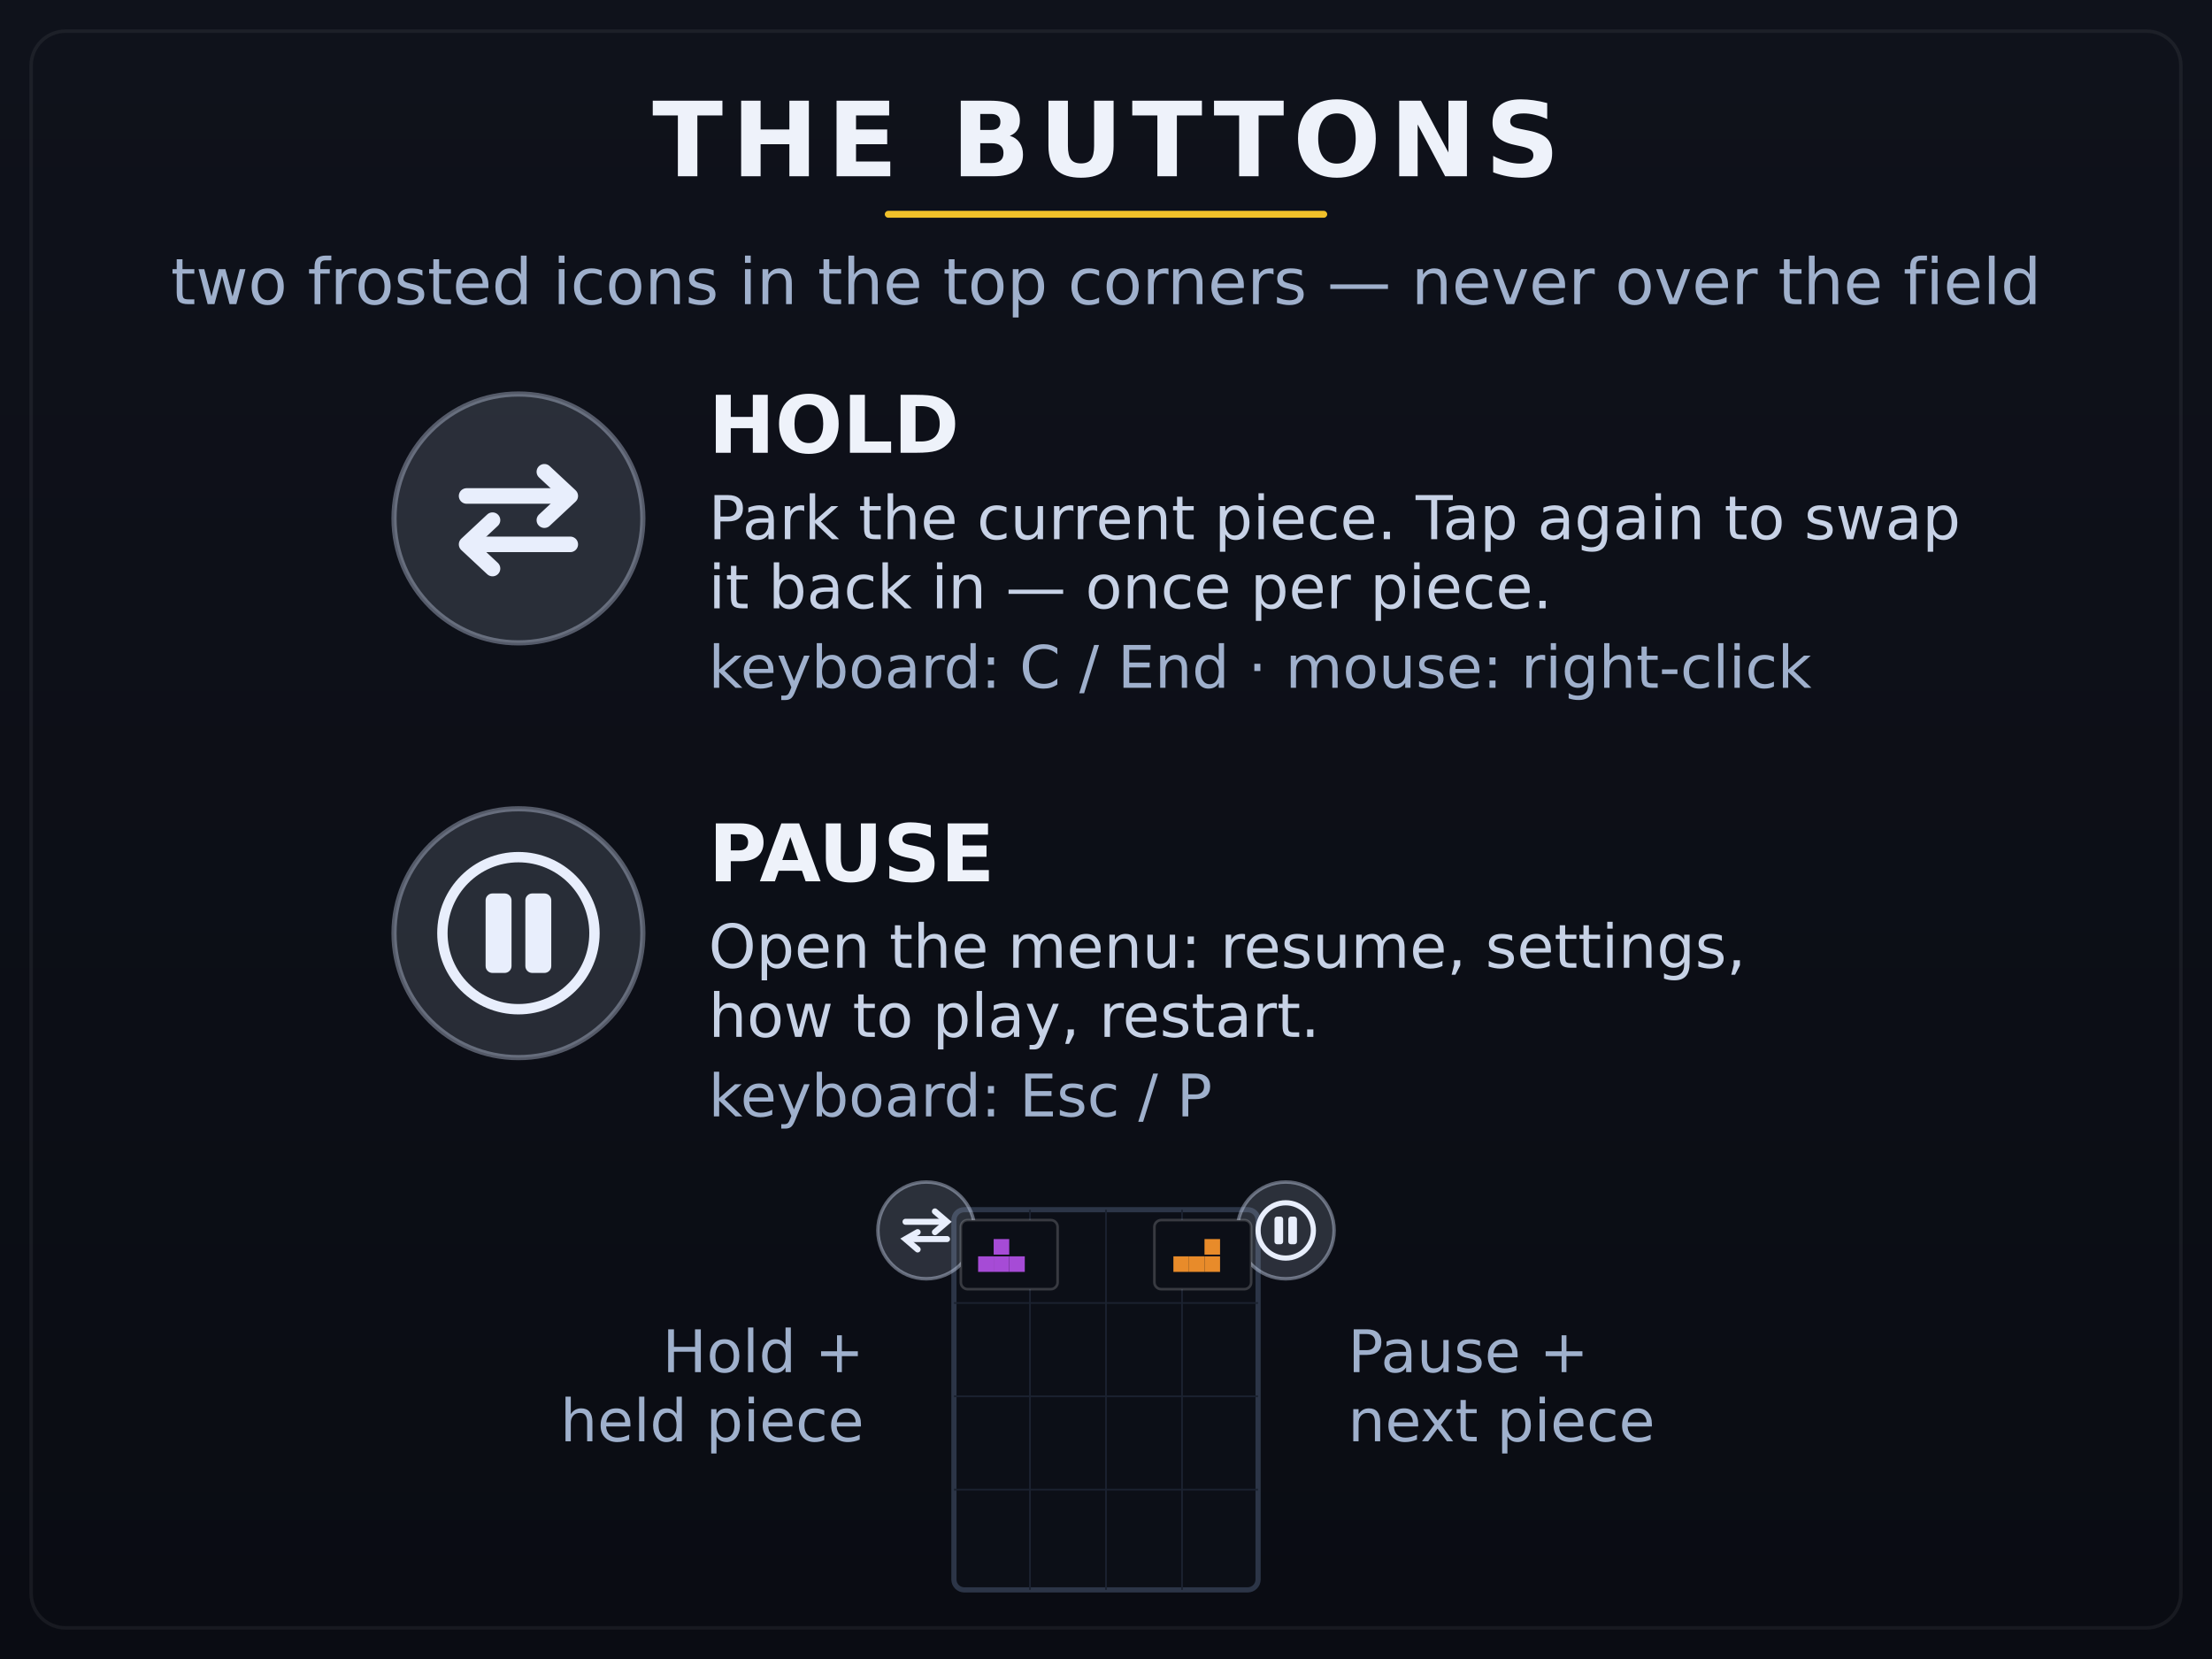
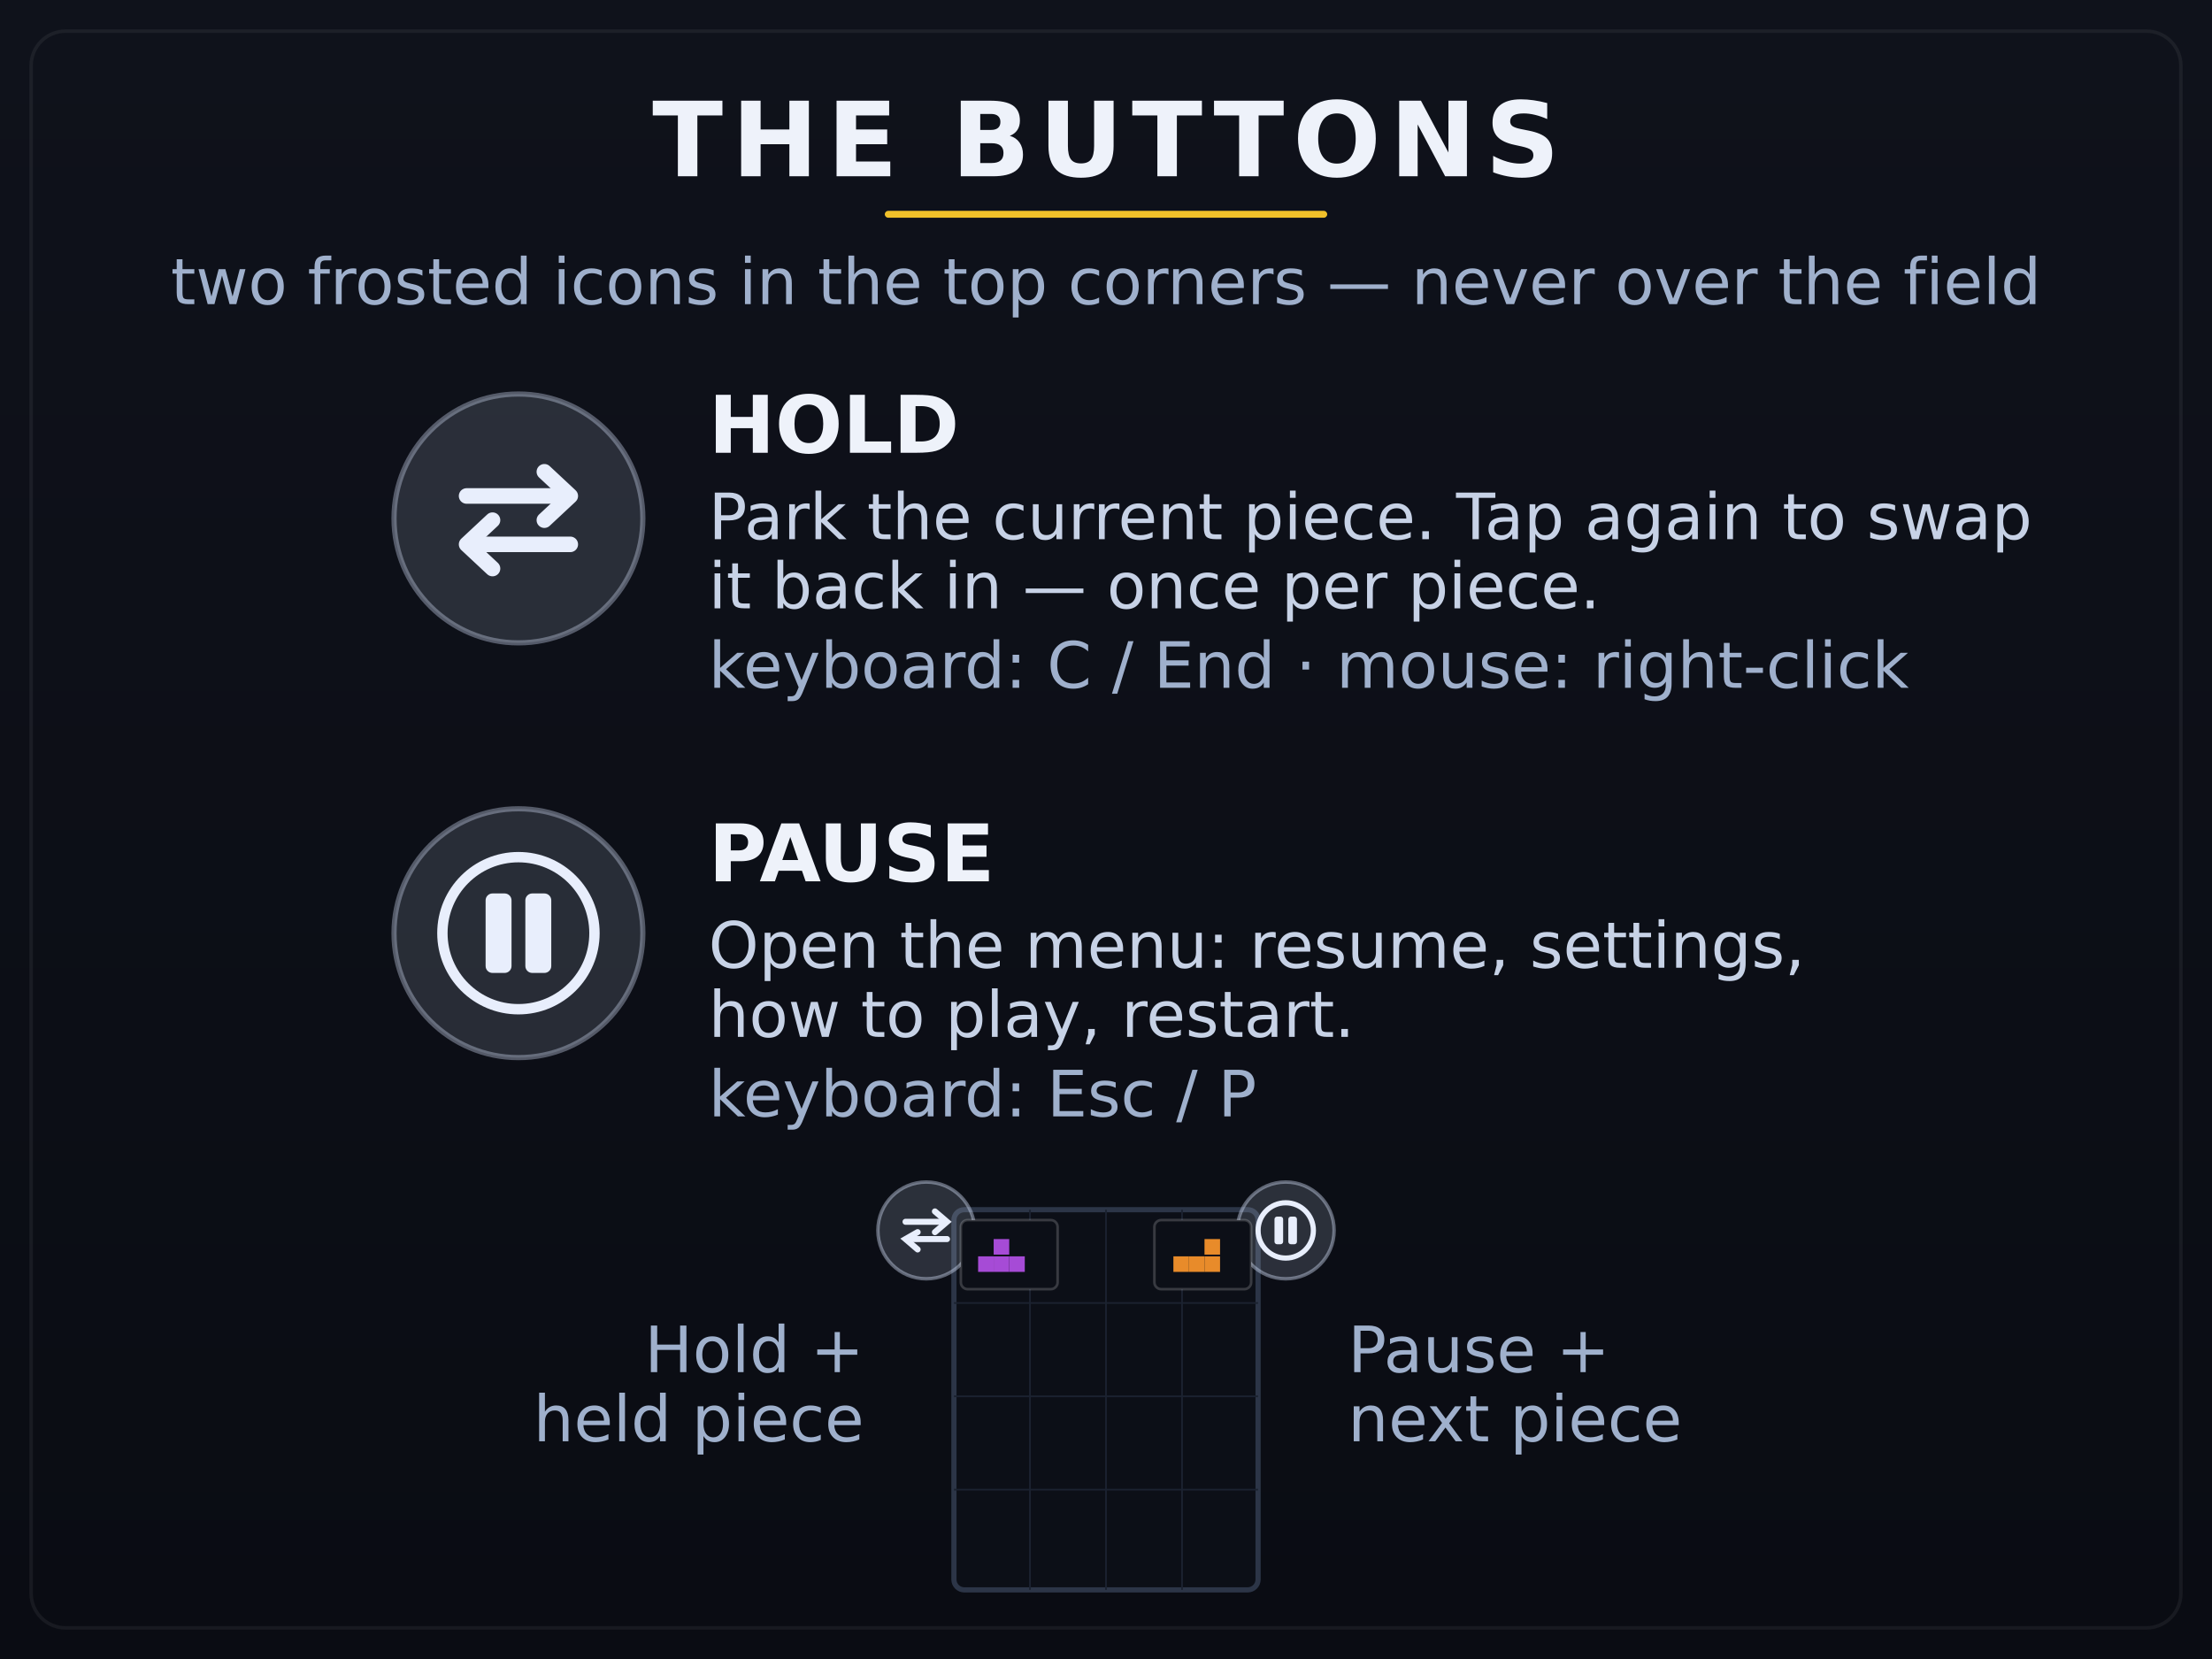
<svg xmlns="http://www.w3.org/2000/svg" width="1280" height="960" viewBox="0 0 1280 960" font-family="DejaVu Sans, 'Liberation Sans', sans-serif">
  <defs>
    <linearGradient id="bg" x1="0" y1="0" x2="0" y2="1">
      <stop offset="0" stop-color="#0f121b" />
      <stop offset="1" stop-color="#0a0c13" />
    </linearGradient>
  </defs>
  <rect width="1280" height="960" fill="url(#bg)" />
  <rect x="18" y="18" width="1244" height="924" rx="20" fill="none" stroke="#ffffff" stroke-opacity="0.06" stroke-width="2" />
  <text x="640" y="102" text-anchor="middle" font-size="60" font-weight="700" fill="#eef2fa" letter-spacing="5">THE BUTTONS</text>
  <rect x="512" y="122" width="256" height="4" rx="2" fill="#f0c02a" />
  <text x="640" y="176" text-anchor="middle" font-size="37" fill="#9fb0cc">two frosted icons in the top corners — never over the field</text>
  <g transform="translate(300 300)">
    <circle cx="0" cy="0" r="72" fill="#d9e6ff" fill-opacity="0.14" stroke="#d9e6ff" stroke-opacity="0.35" stroke-width="3" />
    <g stroke="#e8eefc" stroke-width="9" fill="none" stroke-linecap="round" stroke-linejoin="round">
      <path d="M-30 -13 L 28 -13" />
      <path d="M15 -27 L 30 -13 L 15 1" />
      <path d="M30 15 L -28 15" />
      <path d="M-15 1 L -30 15 L -15 29" />
    </g>
  </g>
  <text x="410" y="262" font-size="46" font-weight="700" fill="#eef2fa">HOLD</text>
-   <text x="410" y="312" font-size="35" fill="#c7d2e6">Park the current piece. Tap again to swap</text>
-   <text x="410" y="352" font-size="35" fill="#c7d2e6">it back in — once per piece.</text>
-   <text x="410" y="398" font-size="34" fill="#9fb0cc">keyboard: C / End   ·   mouse: right-click</text>
+   <text x="410" y="312" font-size="37" fill="#c7d2e6">Park the current piece. Tap again to swap</text>
+   <text x="410" y="352" font-size="37" fill="#c7d2e6">it back in — once per piece.</text>
+   <text x="410" y="398" font-size="37" fill="#9fb0cc">keyboard: C / End   ·   mouse: right-click</text>
  <g transform="translate(300 540)">
    <circle cx="0" cy="0" r="72" fill="#d9e6ff" fill-opacity="0.14" stroke="#d9e6ff" stroke-opacity="0.35" stroke-width="3" />
    <circle cx="0" cy="0" r="44" fill="none" stroke="#e8eefc" stroke-width="6" />
    <rect x="-19" y="-23" width="15" height="46" rx="4" fill="#e8eefc" />
    <rect x="4" y="-23" width="15" height="46" rx="4" fill="#e8eefc" />
  </g>
  <text x="410" y="510" font-size="46" font-weight="700" fill="#eef2fa">PAUSE</text>
-   <text x="410" y="560" font-size="35" fill="#c7d2e6">Open the menu: resume, settings,</text>
-   <text x="410" y="600" font-size="35" fill="#c7d2e6">how to play, restart.</text>
-   <text x="410" y="646" font-size="34" fill="#9fb0cc">keyboard: Esc / P</text>
+   <text x="410" y="560" font-size="37" fill="#c7d2e6">Open the menu: resume, settings,</text>
+   <text x="410" y="600" font-size="37" fill="#c7d2e6">how to play, restart.</text>
+   <text x="410" y="646" font-size="37" fill="#9fb0cc">keyboard: Esc / P</text>
  <rect x="552" y="700" width="176" height="220" rx="6" fill="#0c0f17" stroke="#2c3547" stroke-width="3" />
  <g stroke="#1b2230" stroke-width="1">
    <line x1="596" y1="700" x2="596" y2="920" />
    <line x1="640" y1="700" x2="640" y2="920" />
    <line x1="684" y1="700" x2="684" y2="920" />
    <line x1="552" y1="754" x2="728" y2="754" />
    <line x1="552" y1="808" x2="728" y2="808" />
    <line x1="552" y1="862" x2="728" y2="862" />
  </g>
  <g transform="translate(536 712)">
    <circle cx="0" cy="0" r="28" fill="#d9e6ff" fill-opacity="0.16" stroke="#d9e6ff" stroke-opacity="0.4" stroke-width="2" />
    <g stroke="#e8eefc" stroke-width="3.5" fill="none" stroke-linecap="round">
      <path d="M-12 -5 L 11 -5" />
      <path d="M5 -11 L 12 -5 L 5 1" />
      <path d="M12 5 L -11 5" />
      <path d="M-5 1 L -12 5 L -5 11" />
    </g>
  </g>
  <g transform="translate(744 712)">
    <circle cx="0" cy="0" r="28" fill="#d9e6ff" fill-opacity="0.16" stroke="#d9e6ff" stroke-opacity="0.4" stroke-width="2" />
    <circle cx="0" cy="0" r="16" fill="none" stroke="#e8eefc" stroke-width="3" />
    <rect x="-6.5" y="-8" width="5" height="16" rx="1.5" fill="#e8eefc" />
    <rect x="1.5" y="-8" width="5" height="16" rx="1.5" fill="#e8eefc" />
  </g>
  <rect x="556" y="706" width="56" height="40" rx="4" fill="#0c0f17" stroke="#ffffff" stroke-opacity="0.18" stroke-width="1.5" />
  <g fill="#a64bd6">
    <rect x="575" y="717" width="9" height="9" />
    <rect x="566" y="727" width="9" height="9" />
    <rect x="575" y="727" width="9" height="9" />
    <rect x="584" y="727" width="9" height="9" />
  </g>
  <rect x="668" y="706" width="56" height="40" rx="4" fill="#0c0f17" stroke="#ffffff" stroke-opacity="0.18" stroke-width="1.5" />
  <g fill="#e88b2a">
    <rect x="679" y="727" width="9" height="9" />
    <rect x="688" y="727" width="9" height="9" />
    <rect x="697" y="727" width="9" height="9" />
    <rect x="697" y="717" width="9" height="9" />
  </g>
-   <text x="500" y="794" text-anchor="end" font-size="34" fill="#9fb0cc">Hold +</text>
-   <text x="500" y="834" text-anchor="end" font-size="34" fill="#9fb0cc">held piece</text>
-   <text x="780" y="794" font-size="34" fill="#9fb0cc">Pause +</text>
-   <text x="780" y="834" font-size="34" fill="#9fb0cc">next piece</text>
+   <text x="500" y="794" text-anchor="end" font-size="37" fill="#9fb0cc">Hold +</text>
+   <text x="500" y="834" text-anchor="end" font-size="37" fill="#9fb0cc">held piece</text>
+   <text x="780" y="794" font-size="37" fill="#9fb0cc">Pause +</text>
+   <text x="780" y="834" font-size="37" fill="#9fb0cc">next piece</text>
</svg>
